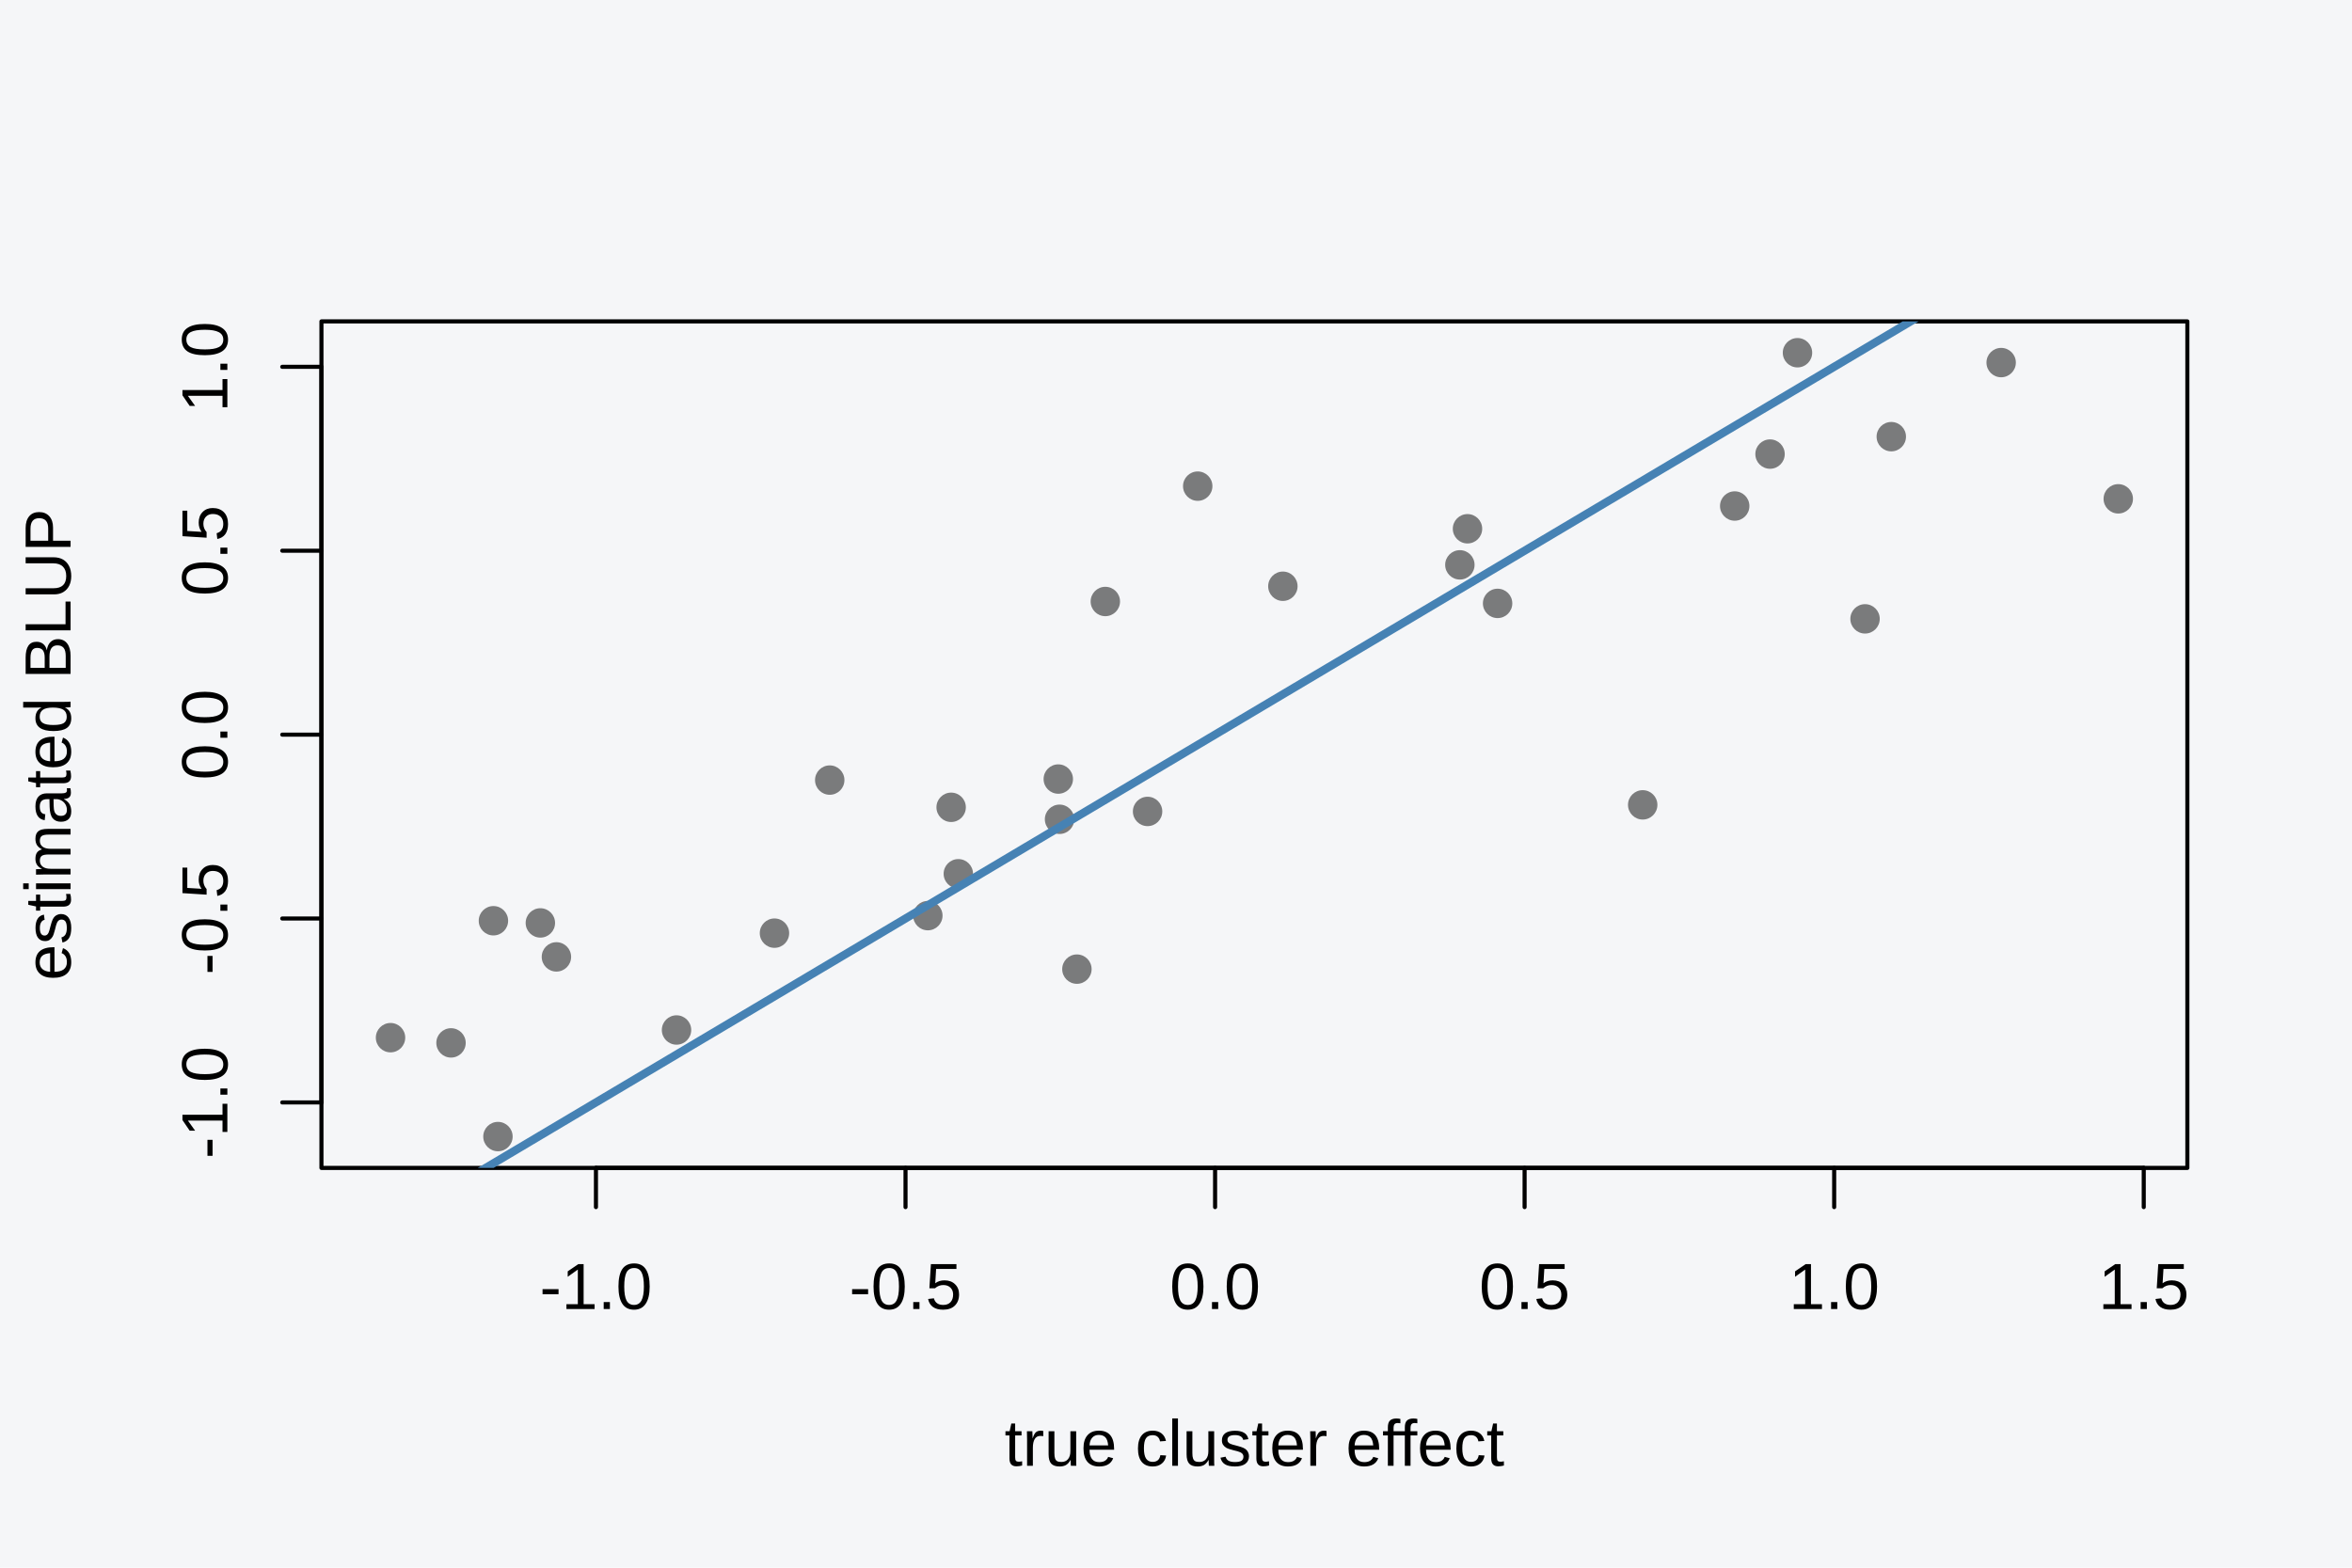
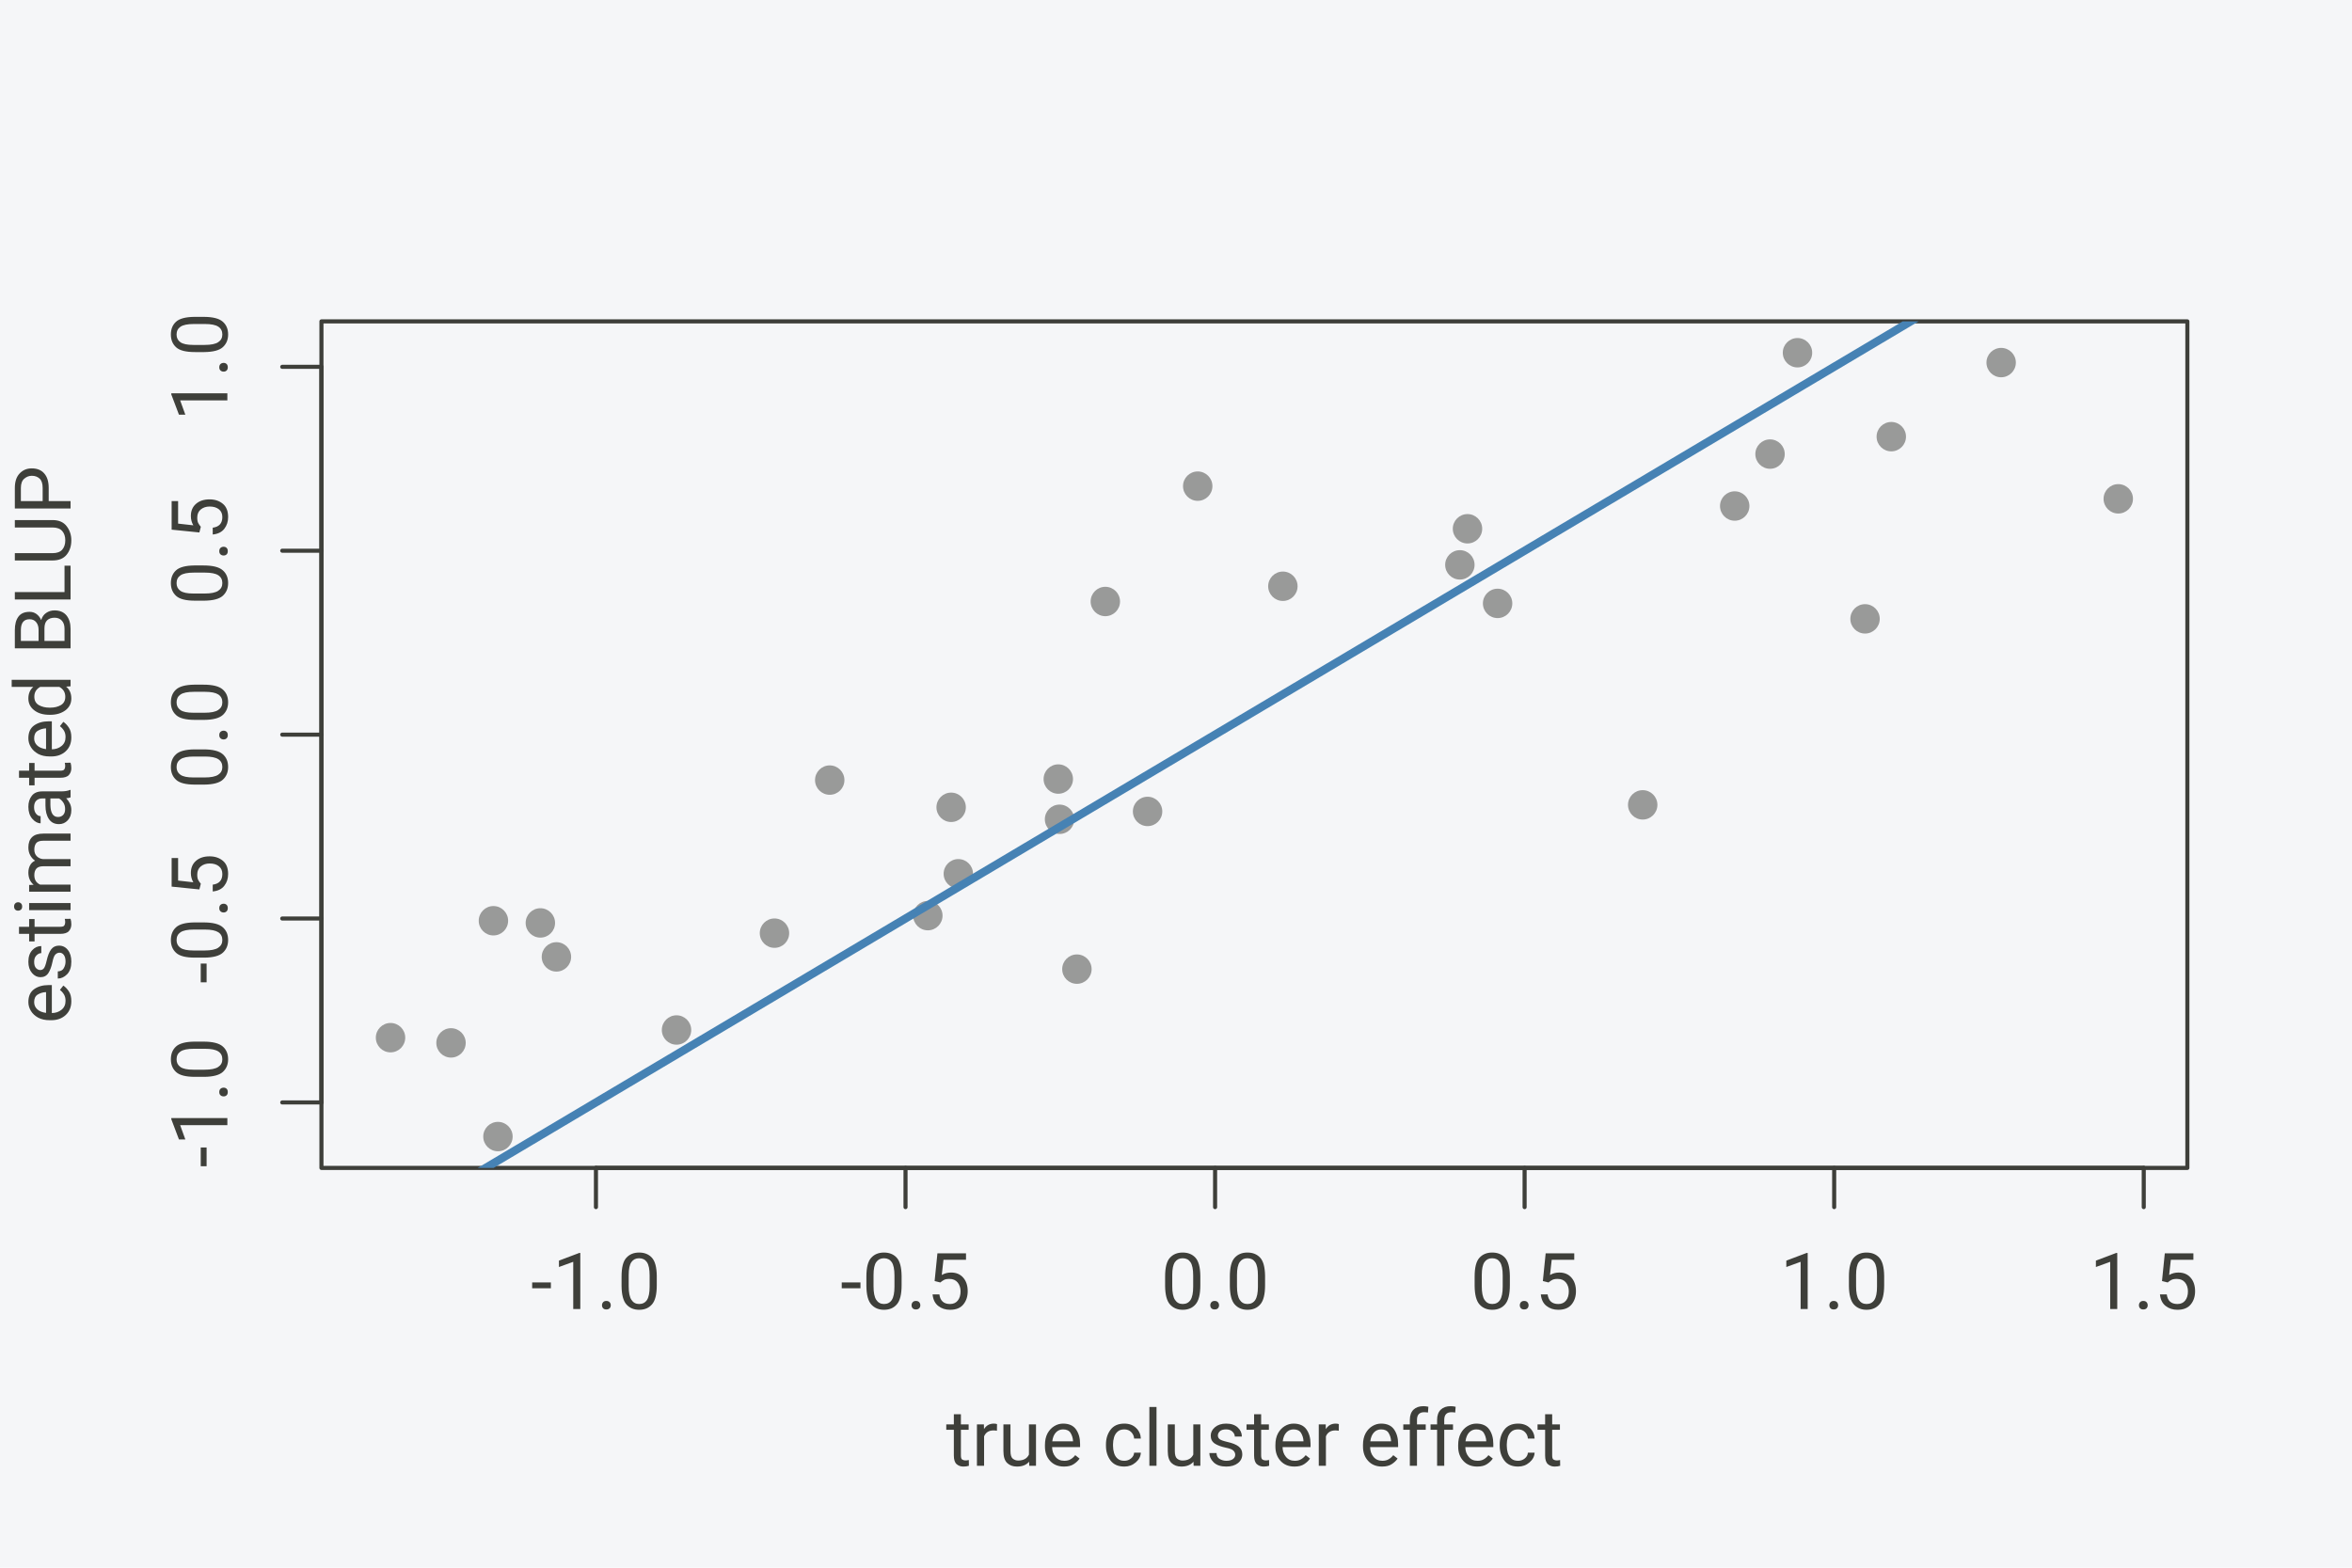
<svg xmlns="http://www.w3.org/2000/svg" width="432.00pt" height="288.00pt" viewBox="0 0 432.00 288.00">
  <g class="svglite">
    <defs>
      <style type="text/css">
-     .svglite line, .svglite polyline, .svglite polygon, .svglite path, .svglite rect, .svglite circle {
+     /* theme-aware-processed */
+     .svglite line, .svglite polyline, .svglite polygon, .svglite path, .svglite circle {
      fill: none;
-       stroke: #000000;
+       stroke: #3E3F3A;
+       stroke-linecap: round;
+       stroke-linejoin: round;
+       stroke-miterlimit: 10.00;
+     }
+     .svglite &gt; g &gt; rect {
+       fill: none;
+       stroke: #3E3F3A;
      stroke-linecap: round;
      stroke-linejoin: round;
      stroke-miterlimit: 10.00;
    }
    .svglite text {
      white-space: pre;
+       fill: #3E3F3A;
    }
    .svglite g.glyphgroup path {
      fill: inherit;
      stroke: none;
    }
  </style>
    </defs>
    <rect width="100%" height="100%" style="stroke: none; fill: #F5F6F8;" />
    <defs>
      <clipPath id="cpMC4wMHw0MzIuMDB8MC4wMHwyODguMDA=">
        <rect x="0.00" y="0.00" width="432.00" height="288.00" />
      </clipPath>
    </defs>
    <g clip-path="url(#cpMC4wMHw0MzIuMDB8MC4wMHwyODguMDA=)">
</g>
    <defs>
      <clipPath id="cpNTkuMDR8NDAxLjc2fDU5LjA0fDIxNC41Ng==">
        <rect x="59.04" y="59.04" width="342.72" height="155.52" />
      </clipPath>
    </defs>
    <g clip-path="url(#cpNTkuMDR8NDAxLjc2fDU5LjA0fDIxNC41Ng==)">
-       <circle cx="176.02" cy="160.52" r="2.70" style="stroke-width: 0.75; stroke: none; fill: #000000; fill-opacity: 0.50;" />
-       <circle cx="235.63" cy="107.70" r="2.70" style="stroke-width: 0.75; stroke: none; fill: #000000; fill-opacity: 0.50;" />
-       <circle cx="389.07" cy="91.64" r="2.70" style="stroke-width: 0.75; stroke: none; fill: #000000; fill-opacity: 0.50;" />
-       <circle cx="219.99" cy="89.31" r="2.70" style="stroke-width: 0.75; stroke: none; fill: #000000; fill-opacity: 0.50;" />
-       <circle cx="194.61" cy="150.51" r="2.70" style="stroke-width: 0.75; stroke: none; fill: #000000; fill-opacity: 0.50;" />
-       <circle cx="91.46" cy="208.80" r="2.70" style="stroke-width: 0.75; stroke: none; fill: #000000; fill-opacity: 0.50;" />
-       <circle cx="347.38" cy="80.22" r="2.70" style="stroke-width: 0.75; stroke: none; fill: #000000; fill-opacity: 0.50;" />
-       <circle cx="197.80" cy="178.04" r="2.70" style="stroke-width: 0.75; stroke: none; fill: #000000; fill-opacity: 0.50;" />
-       <circle cx="174.70" cy="148.31" r="2.70" style="stroke-width: 0.75; stroke: none; fill: #000000; fill-opacity: 0.50;" />
-       <circle cx="102.20" cy="175.79" r="2.70" style="stroke-width: 0.75; stroke: none; fill: #000000; fill-opacity: 0.50;" />
-       <circle cx="99.25" cy="169.55" r="2.70" style="stroke-width: 0.75; stroke: none; fill: #000000; fill-opacity: 0.50;" />
-       <circle cx="367.56" cy="66.61" r="2.70" style="stroke-width: 0.75; stroke: none; fill: #000000; fill-opacity: 0.50;" />
-       <circle cx="152.40" cy="143.31" r="2.70" style="stroke-width: 0.75; stroke: none; fill: #000000; fill-opacity: 0.50;" />
-       <circle cx="325.11" cy="83.42" r="2.70" style="stroke-width: 0.75; stroke: none; fill: #000000; fill-opacity: 0.50;" />
-       <circle cx="301.72" cy="147.86" r="2.70" style="stroke-width: 0.75; stroke: none; fill: #000000; fill-opacity: 0.50;" />
-       <circle cx="275.07" cy="110.85" r="2.70" style="stroke-width: 0.75; stroke: none; fill: #000000; fill-opacity: 0.50;" />
-       <circle cx="210.78" cy="149.07" r="2.70" style="stroke-width: 0.75; stroke: none; fill: #000000; fill-opacity: 0.50;" />
-       <circle cx="318.62" cy="92.96" r="2.70" style="stroke-width: 0.75; stroke: none; fill: #000000; fill-opacity: 0.50;" />
-       <circle cx="71.73" cy="190.63" r="2.70" style="stroke-width: 0.75; stroke: none; fill: #000000; fill-opacity: 0.50;" />
-       <circle cx="82.84" cy="191.59" r="2.70" style="stroke-width: 0.75; stroke: none; fill: #000000; fill-opacity: 0.50;" />
-       <circle cx="268.14" cy="103.77" r="2.70" style="stroke-width: 0.75; stroke: none; fill: #000000; fill-opacity: 0.50;" />
-       <circle cx="269.54" cy="97.14" r="2.70" style="stroke-width: 0.75; stroke: none; fill: #000000; fill-opacity: 0.50;" />
-       <circle cx="194.38" cy="143.12" r="2.70" style="stroke-width: 0.75; stroke: none; fill: #000000; fill-opacity: 0.50;" />
-       <circle cx="90.63" cy="169.15" r="2.70" style="stroke-width: 0.75; stroke: none; fill: #000000; fill-opacity: 0.50;" />
-       <circle cx="124.26" cy="189.22" r="2.70" style="stroke-width: 0.75; stroke: none; fill: #000000; fill-opacity: 0.50;" />
-       <circle cx="170.42" cy="168.21" r="2.70" style="stroke-width: 0.75; stroke: none; fill: #000000; fill-opacity: 0.50;" />
-       <circle cx="342.56" cy="113.69" r="2.70" style="stroke-width: 0.75; stroke: none; fill: #000000; fill-opacity: 0.50;" />
-       <circle cx="330.15" cy="64.80" r="2.70" style="stroke-width: 0.75; stroke: none; fill: #000000; fill-opacity: 0.50;" />
-       <circle cx="142.25" cy="171.43" r="2.70" style="stroke-width: 0.75; stroke: none; fill: #000000; fill-opacity: 0.50;" />
-       <circle cx="203.02" cy="110.50" r="2.70" style="stroke-width: 0.75; stroke: none; fill: #000000; fill-opacity: 0.50;" />
+       <circle class="theme-fill-fg" cx="176.02" cy="160.52" r="2.70" style="stroke-width: 0.75; stroke: none; fill: #3E3F3A; fill-opacity: 0.50;" />
+       <circle class="theme-fill-fg" cx="235.63" cy="107.70" r="2.70" style="stroke-width: 0.75; stroke: none; fill: #3E3F3A; fill-opacity: 0.50;" />
+       <circle class="theme-fill-fg" cx="389.07" cy="91.64" r="2.70" style="stroke-width: 0.75; stroke: none; fill: #3E3F3A; fill-opacity: 0.50;" />
+       <circle class="theme-fill-fg" cx="219.99" cy="89.31" r="2.70" style="stroke-width: 0.75; stroke: none; fill: #3E3F3A; fill-opacity: 0.50;" />
+       <circle class="theme-fill-fg" cx="194.61" cy="150.51" r="2.70" style="stroke-width: 0.75; stroke: none; fill: #3E3F3A; fill-opacity: 0.50;" />
+       <circle class="theme-fill-fg" cx="91.46" cy="208.80" r="2.70" style="stroke-width: 0.75; stroke: none; fill: #3E3F3A; fill-opacity: 0.50;" />
+       <circle class="theme-fill-fg" cx="347.38" cy="80.22" r="2.70" style="stroke-width: 0.75; stroke: none; fill: #3E3F3A; fill-opacity: 0.50;" />
+       <circle class="theme-fill-fg" cx="197.80" cy="178.04" r="2.70" style="stroke-width: 0.75; stroke: none; fill: #3E3F3A; fill-opacity: 0.50;" />
+       <circle class="theme-fill-fg" cx="174.70" cy="148.31" r="2.70" style="stroke-width: 0.75; stroke: none; fill: #3E3F3A; fill-opacity: 0.50;" />
+       <circle class="theme-fill-fg" cx="102.20" cy="175.79" r="2.70" style="stroke-width: 0.75; stroke: none; fill: #3E3F3A; fill-opacity: 0.50;" />
+       <circle class="theme-fill-fg" cx="99.25" cy="169.55" r="2.70" style="stroke-width: 0.75; stroke: none; fill: #3E3F3A; fill-opacity: 0.50;" />
+       <circle class="theme-fill-fg" cx="367.56" cy="66.61" r="2.70" style="stroke-width: 0.75; stroke: none; fill: #3E3F3A; fill-opacity: 0.50;" />
+       <circle class="theme-fill-fg" cx="152.40" cy="143.31" r="2.70" style="stroke-width: 0.75; stroke: none; fill: #3E3F3A; fill-opacity: 0.50;" />
+       <circle class="theme-fill-fg" cx="325.11" cy="83.42" r="2.70" style="stroke-width: 0.75; stroke: none; fill: #3E3F3A; fill-opacity: 0.50;" />
+       <circle class="theme-fill-fg" cx="301.72" cy="147.86" r="2.70" style="stroke-width: 0.75; stroke: none; fill: #3E3F3A; fill-opacity: 0.50;" />
+       <circle class="theme-fill-fg" cx="275.07" cy="110.85" r="2.70" style="stroke-width: 0.75; stroke: none; fill: #3E3F3A; fill-opacity: 0.50;" />
+       <circle class="theme-fill-fg" cx="210.78" cy="149.07" r="2.70" style="stroke-width: 0.75; stroke: none; fill: #3E3F3A; fill-opacity: 0.50;" />
+       <circle class="theme-fill-fg" cx="318.62" cy="92.96" r="2.70" style="stroke-width: 0.75; stroke: none; fill: #3E3F3A; fill-opacity: 0.50;" />
+       <circle class="theme-fill-fg" cx="71.73" cy="190.63" r="2.70" style="stroke-width: 0.75; stroke: none; fill: #3E3F3A; fill-opacity: 0.50;" />
+       <circle class="theme-fill-fg" cx="82.84" cy="191.59" r="2.70" style="stroke-width: 0.75; stroke: none; fill: #3E3F3A; fill-opacity: 0.50;" />
+       <circle class="theme-fill-fg" cx="268.14" cy="103.77" r="2.70" style="stroke-width: 0.75; stroke: none; fill: #3E3F3A; fill-opacity: 0.50;" />
+       <circle class="theme-fill-fg" cx="269.54" cy="97.14" r="2.70" style="stroke-width: 0.75; stroke: none; fill: #3E3F3A; fill-opacity: 0.50;" />
+       <circle class="theme-fill-fg" cx="194.38" cy="143.12" r="2.70" style="stroke-width: 0.75; stroke: none; fill: #3E3F3A; fill-opacity: 0.50;" />
+       <circle class="theme-fill-fg" cx="90.63" cy="169.15" r="2.70" style="stroke-width: 0.75; stroke: none; fill: #3E3F3A; fill-opacity: 0.50;" />
+       <circle class="theme-fill-fg" cx="124.26" cy="189.22" r="2.70" style="stroke-width: 0.75; stroke: none; fill: #3E3F3A; fill-opacity: 0.50;" />
+       <circle class="theme-fill-fg" cx="170.42" cy="168.21" r="2.70" style="stroke-width: 0.75; stroke: none; fill: #3E3F3A; fill-opacity: 0.50;" />
+       <circle class="theme-fill-fg" cx="342.56" cy="113.69" r="2.70" style="stroke-width: 0.75; stroke: none; fill: #3E3F3A; fill-opacity: 0.50;" />
+       <circle class="theme-fill-fg" cx="330.15" cy="64.80" r="2.70" style="stroke-width: 0.75; stroke: none; fill: #3E3F3A; fill-opacity: 0.50;" />
+       <circle class="theme-fill-fg" cx="142.25" cy="171.43" r="2.70" style="stroke-width: 0.75; stroke: none; fill: #3E3F3A; fill-opacity: 0.50;" />
+       <circle class="theme-fill-fg" cx="203.02" cy="110.50" r="2.70" style="stroke-width: 0.75; stroke: none; fill: #3E3F3A; fill-opacity: 0.50;" />
    </g>
    <g clip-path="url(#cpMC4wMHw0MzIuMDB8MC4wMHwyODguMDA=)">
      <line x1="109.46" y1="214.56" x2="393.75" y2="214.56" style="stroke-width: 0.75;" />
      <line x1="109.46" y1="214.56" x2="109.46" y2="221.76" style="stroke-width: 0.75;" />
      <line x1="166.32" y1="214.56" x2="166.32" y2="221.76" style="stroke-width: 0.75;" />
      <line x1="223.18" y1="214.56" x2="223.18" y2="221.76" style="stroke-width: 0.75;" />
      <line x1="280.03" y1="214.56" x2="280.03" y2="221.76" style="stroke-width: 0.75;" />
      <line x1="336.89" y1="214.56" x2="336.89" y2="221.76" style="stroke-width: 0.75;" />
      <line x1="393.75" y1="214.56" x2="393.75" y2="221.76" style="stroke-width: 0.75;" />
-       <text x="109.46" y="240.48" text-anchor="middle" style="font-size: 12.00px; font-family: &quot;Arial&quot;;" textLength="20.67px" lengthAdjust="spacingAndGlyphs">-1.0</text>
-       <text x="166.32" y="240.48" text-anchor="middle" style="font-size: 12.00px; font-family: &quot;Arial&quot;;" textLength="20.67px" lengthAdjust="spacingAndGlyphs">-0.5</text>
-       <text x="223.18" y="240.48" text-anchor="middle" style="font-size: 12.00px; font-family: &quot;Arial&quot;;" textLength="16.67px" lengthAdjust="spacingAndGlyphs">0.0</text>
-       <text x="280.03" y="240.48" text-anchor="middle" style="font-size: 12.00px; font-family: &quot;Arial&quot;;" textLength="16.67px" lengthAdjust="spacingAndGlyphs">0.5</text>
-       <text x="336.89" y="240.48" text-anchor="middle" style="font-size: 12.00px; font-family: &quot;Arial&quot;;" textLength="16.67px" lengthAdjust="spacingAndGlyphs">1.0</text>
-       <text x="393.75" y="240.48" text-anchor="middle" style="font-size: 12.00px; font-family: &quot;Arial&quot;;" textLength="16.67px" lengthAdjust="spacingAndGlyphs">1.5</text>
+       <text x="109.46" y="240.48" text-anchor="middle" style="font-size: 1.2em; font-family: &quot;Roboto&quot;, -apple-system, BlinkMacSystemFont, &quot;Segoe UI&quot;, system-ui, sans-serif;">-1.0</text>
+       <text x="166.32" y="240.48" text-anchor="middle" style="font-size: 1.2em; font-family: &quot;Roboto&quot;, -apple-system, BlinkMacSystemFont, &quot;Segoe UI&quot;, system-ui, sans-serif;">-0.5</text>
+       <text x="223.18" y="240.48" text-anchor="middle" style="font-size: 1.2em; font-family: &quot;Roboto&quot;, -apple-system, BlinkMacSystemFont, &quot;Segoe UI&quot;, system-ui, sans-serif;">0.0</text>
+       <text x="280.03" y="240.48" text-anchor="middle" style="font-size: 1.2em; font-family: &quot;Roboto&quot;, -apple-system, BlinkMacSystemFont, &quot;Segoe UI&quot;, system-ui, sans-serif;">0.5</text>
+       <text x="336.89" y="240.48" text-anchor="middle" style="font-size: 1.2em; font-family: &quot;Roboto&quot;, -apple-system, BlinkMacSystemFont, &quot;Segoe UI&quot;, system-ui, sans-serif;">1.0</text>
+       <text x="393.75" y="240.48" text-anchor="middle" style="font-size: 1.2em; font-family: &quot;Roboto&quot;, -apple-system, BlinkMacSystemFont, &quot;Segoe UI&quot;, system-ui, sans-serif;">1.5</text>
      <line x1="59.04" y1="202.53" x2="59.04" y2="67.39" style="stroke-width: 0.75;" />
      <line x1="59.04" y1="202.53" x2="51.84" y2="202.53" style="stroke-width: 0.75;" />
      <line x1="59.04" y1="168.74" x2="51.84" y2="168.74" style="stroke-width: 0.75;" />
      <line x1="59.04" y1="134.96" x2="51.84" y2="134.96" style="stroke-width: 0.75;" />
      <line x1="59.04" y1="101.17" x2="51.84" y2="101.17" style="stroke-width: 0.75;" />
      <line x1="59.04" y1="67.39" x2="51.84" y2="67.39" style="stroke-width: 0.75;" />
-       <text transform="translate(41.76,202.53) rotate(-90)" text-anchor="middle" style="font-size: 12.00px; font-family: &quot;Arial&quot;;" textLength="20.67px" lengthAdjust="spacingAndGlyphs">-1.0</text>
-       <text transform="translate(41.76,168.74) rotate(-90)" text-anchor="middle" style="font-size: 12.00px; font-family: &quot;Arial&quot;;" textLength="20.67px" lengthAdjust="spacingAndGlyphs">-0.5</text>
-       <text transform="translate(41.76,134.96) rotate(-90)" text-anchor="middle" style="font-size: 12.00px; font-family: &quot;Arial&quot;;" textLength="16.67px" lengthAdjust="spacingAndGlyphs">0.0</text>
-       <text transform="translate(41.76,101.17) rotate(-90)" text-anchor="middle" style="font-size: 12.00px; font-family: &quot;Arial&quot;;" textLength="16.67px" lengthAdjust="spacingAndGlyphs">0.5</text>
-       <text transform="translate(41.76,67.39) rotate(-90)" text-anchor="middle" style="font-size: 12.00px; font-family: &quot;Arial&quot;;" textLength="16.67px" lengthAdjust="spacingAndGlyphs">1.0</text>
+       <text transform="translate(41.76,202.53) rotate(-90)" text-anchor="middle" style="font-size: 1.2em; font-family: &quot;Roboto&quot;, -apple-system, BlinkMacSystemFont, &quot;Segoe UI&quot;, system-ui, sans-serif;">-1.0</text>
+       <text transform="translate(41.76,168.74) rotate(-90)" text-anchor="middle" style="font-size: 1.2em; font-family: &quot;Roboto&quot;, -apple-system, BlinkMacSystemFont, &quot;Segoe UI&quot;, system-ui, sans-serif;">-0.5</text>
+       <text transform="translate(41.76,134.96) rotate(-90)" text-anchor="middle" style="font-size: 1.2em; font-family: &quot;Roboto&quot;, -apple-system, BlinkMacSystemFont, &quot;Segoe UI&quot;, system-ui, sans-serif;">0.0</text>
+       <text transform="translate(41.76,101.17) rotate(-90)" text-anchor="middle" style="font-size: 1.2em; font-family: &quot;Roboto&quot;, -apple-system, BlinkMacSystemFont, &quot;Segoe UI&quot;, system-ui, sans-serif;">0.5</text>
+       <text transform="translate(41.76,67.39) rotate(-90)" text-anchor="middle" style="font-size: 1.2em; font-family: &quot;Roboto&quot;, -apple-system, BlinkMacSystemFont, &quot;Segoe UI&quot;, system-ui, sans-serif;">1.0</text>
      <polygon points="59.04,214.56 401.76,214.56 401.76,59.04 59.04,59.04 " style="stroke-width: 0.75;" />
-       <text x="230.40" y="269.28" text-anchor="middle" style="font-size: 12.00px; font-family: &quot;Arial&quot;;" textLength="91.78px" lengthAdjust="spacingAndGlyphs">true cluster effect</text>
-       <text transform="translate(12.96,136.80) rotate(-90)" text-anchor="middle" style="font-size: 12.00px; font-family: &quot;Arial&quot;;" textLength="86.69px" lengthAdjust="spacingAndGlyphs">estimated BLUP</text>
+       <text x="230.40" y="269.28" text-anchor="middle" style="font-size: 1.2em; font-family: &quot;Roboto&quot;, -apple-system, BlinkMacSystemFont, &quot;Segoe UI&quot;, system-ui, sans-serif;">true cluster effect</text>
+       <text transform="translate(12.96,136.80) rotate(-90)" text-anchor="middle" style="font-size: 1.2em; font-family: &quot;Roboto&quot;, -apple-system, BlinkMacSystemFont, &quot;Segoe UI&quot;, system-ui, sans-serif;">estimated BLUP</text>
    </g>
    <g clip-path="url(#cpNTkuMDR8NDAxLjc2fDU5LjA0fDIxNC41Ng==)">
      <line x1="59.04" y1="232.48" x2="401.76" y2="28.84" style="stroke-width: 1.50; stroke: #4682B4;" />
    </g>
  </g>
</svg>
